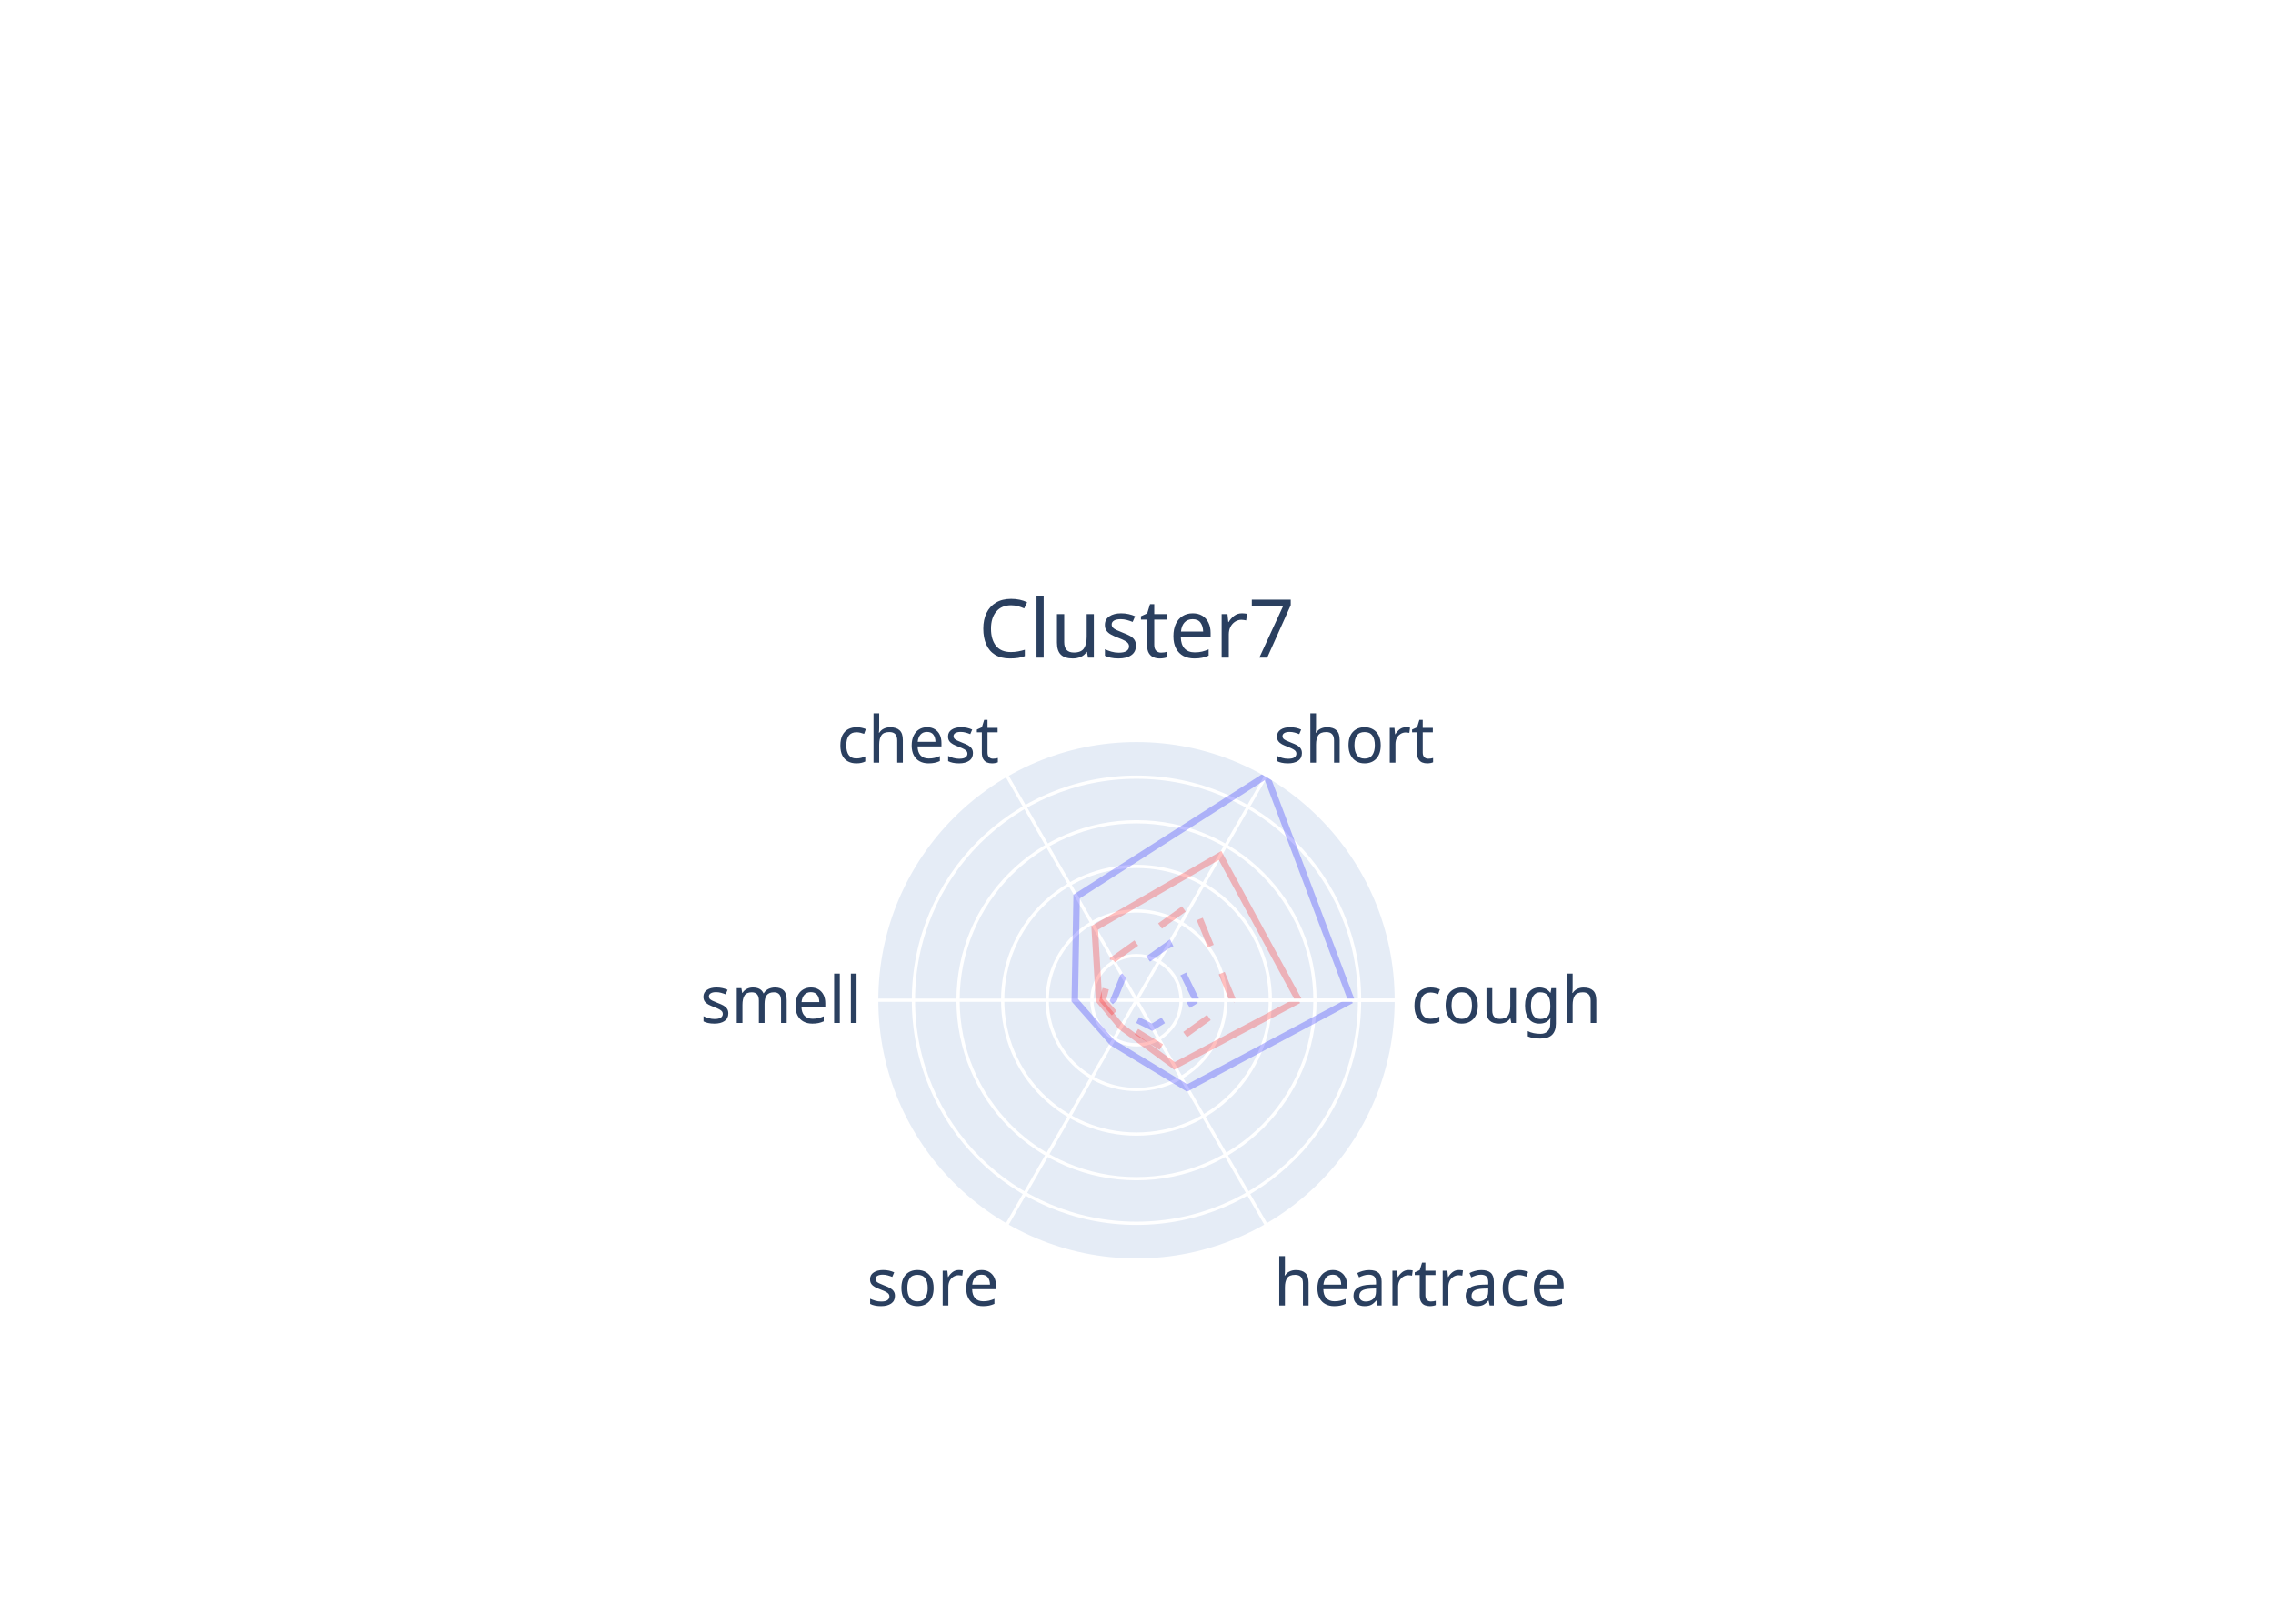
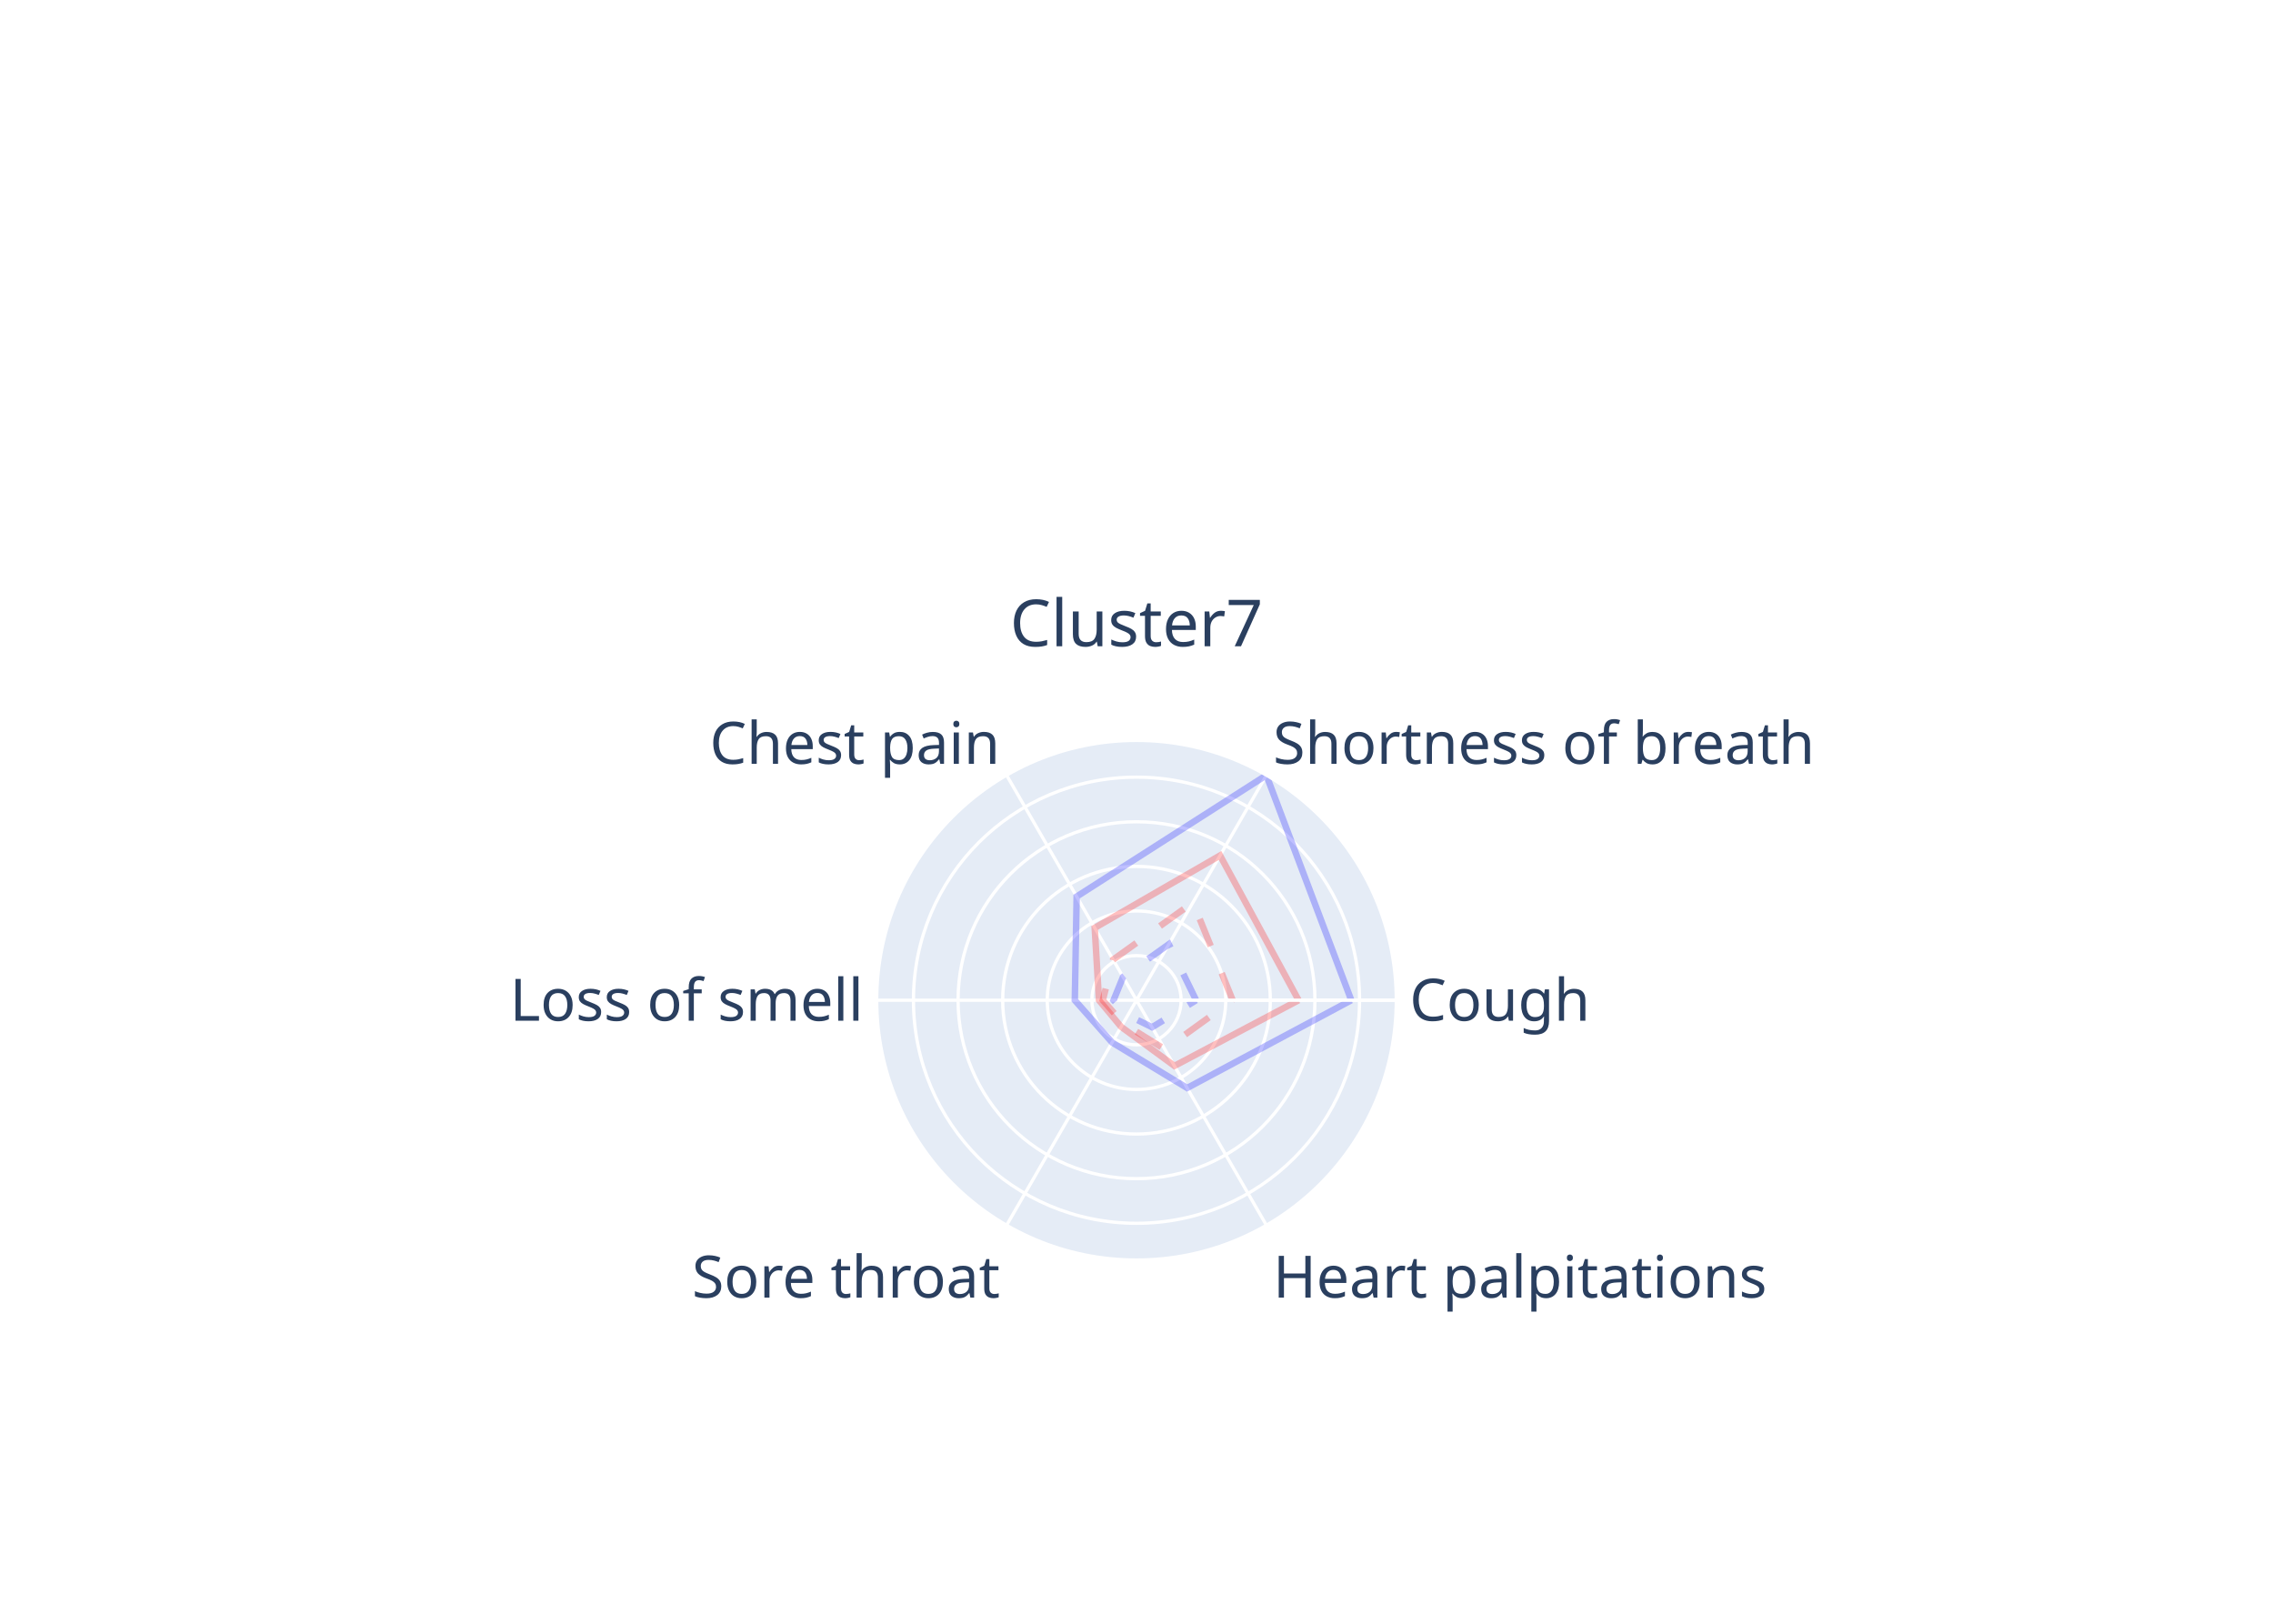
<svg xmlns="http://www.w3.org/2000/svg" class="main-svg" width="700" height="500" style="" viewBox="0 0 700 500">
  <rect x="0" y="0" width="700" height="500" style="fill: rgb(255, 255, 255); fill-opacity: 1;" />
-   <defs id="defs-cc9eac">
+   <defs id="defs-ac9d48">
    <g class="clips">
-       <clipPath id="clipcc9eacpolar-for-traces">
+       <clipPath id="clipac9d48polar-for-traces">
        <path d="M80,0A80,80 0,1,0 -80,-9.797174393178826e-15A80,80 0,1,0 80,1.9594348786357652e-14Z" transform="translate(80,80)" />
      </clipPath>
    </g>
    <g class="gradients" />
    <g class="patterns" />
  </defs>
  <g class="bglayer" />
  <g class="layer-below">
    <g class="imagelayer" />
    <g class="shapelayer" />
  </g>
  <g class="cartesianlayer" />
  <g class="polarlayer">
    <g class="polar">
      <g class="polarsublayer draglayer" />
      <g class="polarsublayer plotbg">
        <path d="M80,0A80,80 0,1,0 -80,-9.797174393178826e-15A80,80 0,1,0 80,1.9594348786357652e-14Z" transform="translate(350,308)" style="fill: rgb(229, 236, 246); fill-opacity: 1;" />
      </g>
      <g class="polarsublayer backplot">
        <g class="maplayer" />
      </g>
      <g class="polarsublayer angular-grid" style="fill: none;">
        <path class="angularaxisgrid" d="M350,308L430,308" style="stroke: rgb(255, 255, 255); stroke-opacity: 1; stroke-width: 1px;" />
        <path class="angularaxisgrid" d="M350,308L390,238.718" style="stroke: rgb(255, 255, 255); stroke-opacity: 1; stroke-width: 1px;" />
        <path class="angularaxisgrid" d="M350,308L310,238.718" style="stroke: rgb(255, 255, 255); stroke-opacity: 1; stroke-width: 1px;" />
        <path class="angularaxisgrid" d="M350,308L270,308" style="stroke: rgb(255, 255, 255); stroke-opacity: 1; stroke-width: 1px;" />
        <path class="angularaxisgrid" d="M350,308L310,377.282" style="stroke: rgb(255, 255, 255); stroke-opacity: 1; stroke-width: 1px;" />
        <path class="angularaxisgrid" d="M350,308L390,377.282" style="stroke: rgb(255, 255, 255); stroke-opacity: 1; stroke-width: 1px;" />
      </g>
      <g class="polarsublayer radial-grid" transform="translate(350,308)" style="fill: none;">
        <path class="xgrid" d="M13.74,0A13.74,13.74 0,1,0 -13.74,-1.6826647020284633e-15A13.74,13.74 0,1,0 13.74,3.3653294040569266e-15Z" style="stroke: rgb(255, 255, 255); stroke-opacity: 1; stroke-width: 1px;" />
        <path class="xgrid" d="M27.48,0A27.48,27.48 0,1,0 -27.48,-3.3653294040569266e-15A27.48,27.48 0,1,0 27.48,6.730658808113853e-15Z" style="stroke: rgb(255, 255, 255); stroke-opacity: 1; stroke-width: 1px;" />
        <path class="xgrid" d="M41.21,0A41.21,41.21 0,1,0 -41.21,-5.0467694592862425e-15A41.21,41.21 0,1,0 41.21,1.0093538918572485e-14Z" style="stroke: rgb(255, 255, 255); stroke-opacity: 1; stroke-width: 1px;" />
        <path class="xgrid" d="M54.95,0A54.95,54.95 0,1,0 -54.95,-6.729434161314706e-15A54.95,54.95 0,1,0 54.95,1.3458868322629413e-14Z" style="stroke: rgb(255, 255, 255); stroke-opacity: 1; stroke-width: 1px;" />
        <path class="xgrid" d="M68.69,0A68.69,68.69 0,1,0 -68.69,-8.412098863343169e-15A68.69,68.69 0,1,0 68.69,1.6824197726686337e-14Z" style="stroke: rgb(255, 255, 255); stroke-opacity: 1; stroke-width: 1px;" />
      </g>
-       <g class="polarsublayer frontplot" transform="translate(270,228)" clip-path="url(#clipcc9eacpolar-for-traces)">
+       <g class="polarsublayer frontplot" transform="translate(270,228)" clip-path="url(#clipac9d48polar-for-traces)">
        <g class="barlayer" />
        <g class="scatterlayer">
-           <g class="trace scatter trace40750c" style="stroke-miterlimit: 2; opacity: 1;">
+           <g class="trace scatter trace639203" style="stroke-miterlimit: 2; opacity: 1;">
            <g class="fills" />
            <g class="errorbars" />
            <g class="lines">
              <path class="js-line" d="M129.92,80L105.73,35.43L67.13,57.72L68.45,80L75.27,88.19L91.68,100.22L129.92,80" style="vector-effect: none; fill: none; stroke: rgb(255, 0, 0); stroke-opacity: 0.25; stroke-width: 2px; opacity: 1;" />
            </g>
            <g class="points" />
            <g class="text" />
          </g>
-           <g class="trace scatter tracee926b9" style="stroke-miterlimit: 2; opacity: 1;">
+           <g class="trace scatter tracea57805" style="stroke-miterlimit: 2; opacity: 1;">
            <g class="fills" />
            <g class="errorbars" />
            <g class="lines">
              <path class="js-line" d="M146.15,80L120,10.72L61.57,48.07L61,80L72.49,93.01L95.6,107.02L146.15,80" style="vector-effect: none; fill: none; stroke: rgb(0, 0, 255); stroke-opacity: 0.25; stroke-width: 2px; opacity: 1;" />
            </g>
            <g class="points" />
            <g class="text" />
          </g>
-           <g class="trace scatter trace3189f4" style="stroke-miterlimit: 2; opacity: 1;">
+           <g class="trace scatter trace97c389" style="stroke-miterlimit: 2; opacity: 1;">
            <g class="fills" />
            <g class="errorbars" />
            <g class="lines">
              <path class="js-line" d="M109.62,80L97.4,49.87L72.79,67.51L69.62,80L75.88,87.13L88.72,95.1L109.62,80" style="vector-effect: none; fill: none; stroke: rgb(255, 0, 0); stroke-opacity: 0.25; stroke-dasharray: 9px, 9px; stroke-width: 2px; opacity: 1;" />
            </g>
            <g class="points" />
            <g class="text" />
          </g>
-           <g class="trace scatter trace1101a9" style="stroke-miterlimit: 2; opacity: 1;">
+           <g class="trace scatter tracedb935f" style="stroke-miterlimit: 2; opacity: 1;">
            <g class="fills" />
            <g class="errorbars" />
            <g class="lines">
              <path class="js-line" d="M98.36,80L89.95,62.76L75.86,72.82L72.93,80L77.33,84.62L84.8,88.31L98.36,80" style="vector-effect: none; fill: none; stroke: rgb(0, 0, 255); stroke-opacity: 0.25; stroke-dasharray: 9px, 9px; stroke-width: 2px; opacity: 1;" />
            </g>
            <g class="points" />
            <g class="text" />
          </g>
        </g>
      </g>
      <g class="polarsublayer angular-line">
        <path d="M80,0A80,80 0,1,0 -80,-9.797174393178826e-15A80,80 0,1,0 80,1.9594348786357652e-14Z" transform="translate(350,308)" stroke-width="1" style="fill: none; stroke: rgb(255, 255, 255); stroke-opacity: 1;" />
      </g>
      <g class="polarsublayer radial-line">
        <line x1="0" y1="0" x2="80" y2="0" transform="translate(350,308)" stroke-width="1" style="fill: none; stroke: rgb(255, 255, 255); stroke-opacity: 1;" />
      </g>
      <g class="polarsublayer angular-axis">
        <g class="angularaxistick">
-           <text text-anchor="start" x="4.5" y="7" transform="translate(430,308)" style="font-family: sans-serif; font-size: 20px; fill: rgb(42, 63, 95); fill-opacity: 1; white-space: pre; opacity: 1;">cough</text>
+           <text text-anchor="start" x="4.1" y="6.3" transform="translate(430,308)" style="font-family: sans-serif; font-size: 18px; fill: rgb(42, 63, 95); fill-opacity: 1; white-space: pre; opacity: 1;">Cough</text>
        </g>
        <g class="angularaxistick">
-           <text text-anchor="start" x="2.25" y="-3.861" transform="translate(390,238.718)" style="font-family: sans-serif; font-size: 20px; fill: rgb(42, 63, 95); fill-opacity: 1; white-space: pre; opacity: 1;">short</text>
+           <text text-anchor="start" x="2.05" y="-3.518" transform="translate(390,238.718)" style="font-family: sans-serif; font-size: 18px; fill: rgb(42, 63, 95); fill-opacity: 1; white-space: pre; opacity: 1;">Shortness of breath</text>
        </g>
        <g class="angularaxistick">
-           <text text-anchor="end" x="-2.25" y="-3.861" transform="translate(310,238.718)" style="font-family: sans-serif; font-size: 20px; fill: rgb(42, 63, 95); fill-opacity: 1; white-space: pre; opacity: 1;">chest</text>
+           <text text-anchor="end" x="-2.05" y="-3.518" transform="translate(310,238.718)" style="font-family: sans-serif; font-size: 18px; fill: rgb(42, 63, 95); fill-opacity: 1; white-space: pre; opacity: 1;">Chest pain</text>
        </g>
        <g class="angularaxistick">
-           <text text-anchor="end" x="-4.5" y="7" transform="translate(270,308)" style="font-family: sans-serif; font-size: 20px; fill: rgb(42, 63, 95); fill-opacity: 1; white-space: pre; opacity: 1;">smell</text>
+           <text text-anchor="end" x="-4.1" y="6.3" transform="translate(270,308)" style="font-family: sans-serif; font-size: 18px; fill: rgb(42, 63, 95); fill-opacity: 1; white-space: pre; opacity: 1;">Loss of smell</text>
        </g>
        <g class="angularaxistick">
-           <text text-anchor="end" x="-2.25" y="24.718" transform="translate(310,377.282)" style="font-family: sans-serif; font-size: 20px; fill: rgb(42, 63, 95); fill-opacity: 1; white-space: pre; opacity: 1;">sore</text>
+           <text text-anchor="end" x="-2.05" y="22.289" transform="translate(310,377.282)" style="font-family: sans-serif; font-size: 18px; fill: rgb(42, 63, 95); fill-opacity: 1; white-space: pre; opacity: 1;">Sore throat</text>
        </g>
        <g class="angularaxistick">
-           <text text-anchor="start" x="2.25" y="24.718" transform="translate(390,377.282)" style="font-family: sans-serif; font-size: 20px; fill: rgb(42, 63, 95); fill-opacity: 1; white-space: pre; opacity: 1;">heartrace</text>
+           <text text-anchor="start" x="2.05" y="22.289" transform="translate(390,377.282)" style="font-family: sans-serif; font-size: 18px; fill: rgb(42, 63, 95); fill-opacity: 1; white-space: pre; opacity: 1;">Heart palpitations</text>
        </g>
      </g>
      <g class="polarsublayer radial-axis" display="none" />
    </g>
  </g>
  <g class="smithlayer" />
  <g class="ternarylayer" />
  <g class="geolayer" />
  <g class="funnelarealayer" />
  <g class="pielayer" />
  <g class="iciclelayer" />
  <g class="treemaplayer" />
  <g class="sunburstlayer" />
  <g class="glimages" />
-   <defs id="topdefs-cc9eac">
+   <defs id="topdefs-ac9d48">
    <g class="clips" />
  </defs>
  <g class="layer-above">
    <g class="imagelayer" />
    <g class="shapelayer" />
  </g>
  <g class="infolayer">
    <g class="g-gtitle">
-       <text class="gtitle" x="350" y="185" text-anchor="middle" dy="0.7em" style="opacity: 1; font-family: sans-serif; font-size: 25px; fill: rgb(42, 63, 95); fill-opacity: 1; white-space: pre;">Cluster7</text>
+       <text class="gtitle" x="350" y="185" text-anchor="middle" dy="0.7em" style="opacity: 1; font-family: sans-serif; font-size: 20px; fill: rgb(42, 63, 95); fill-opacity: 1; white-space: pre;">Cluster7</text>
    </g>
    <g class="g-polartitle" />
  </g>
</svg>
